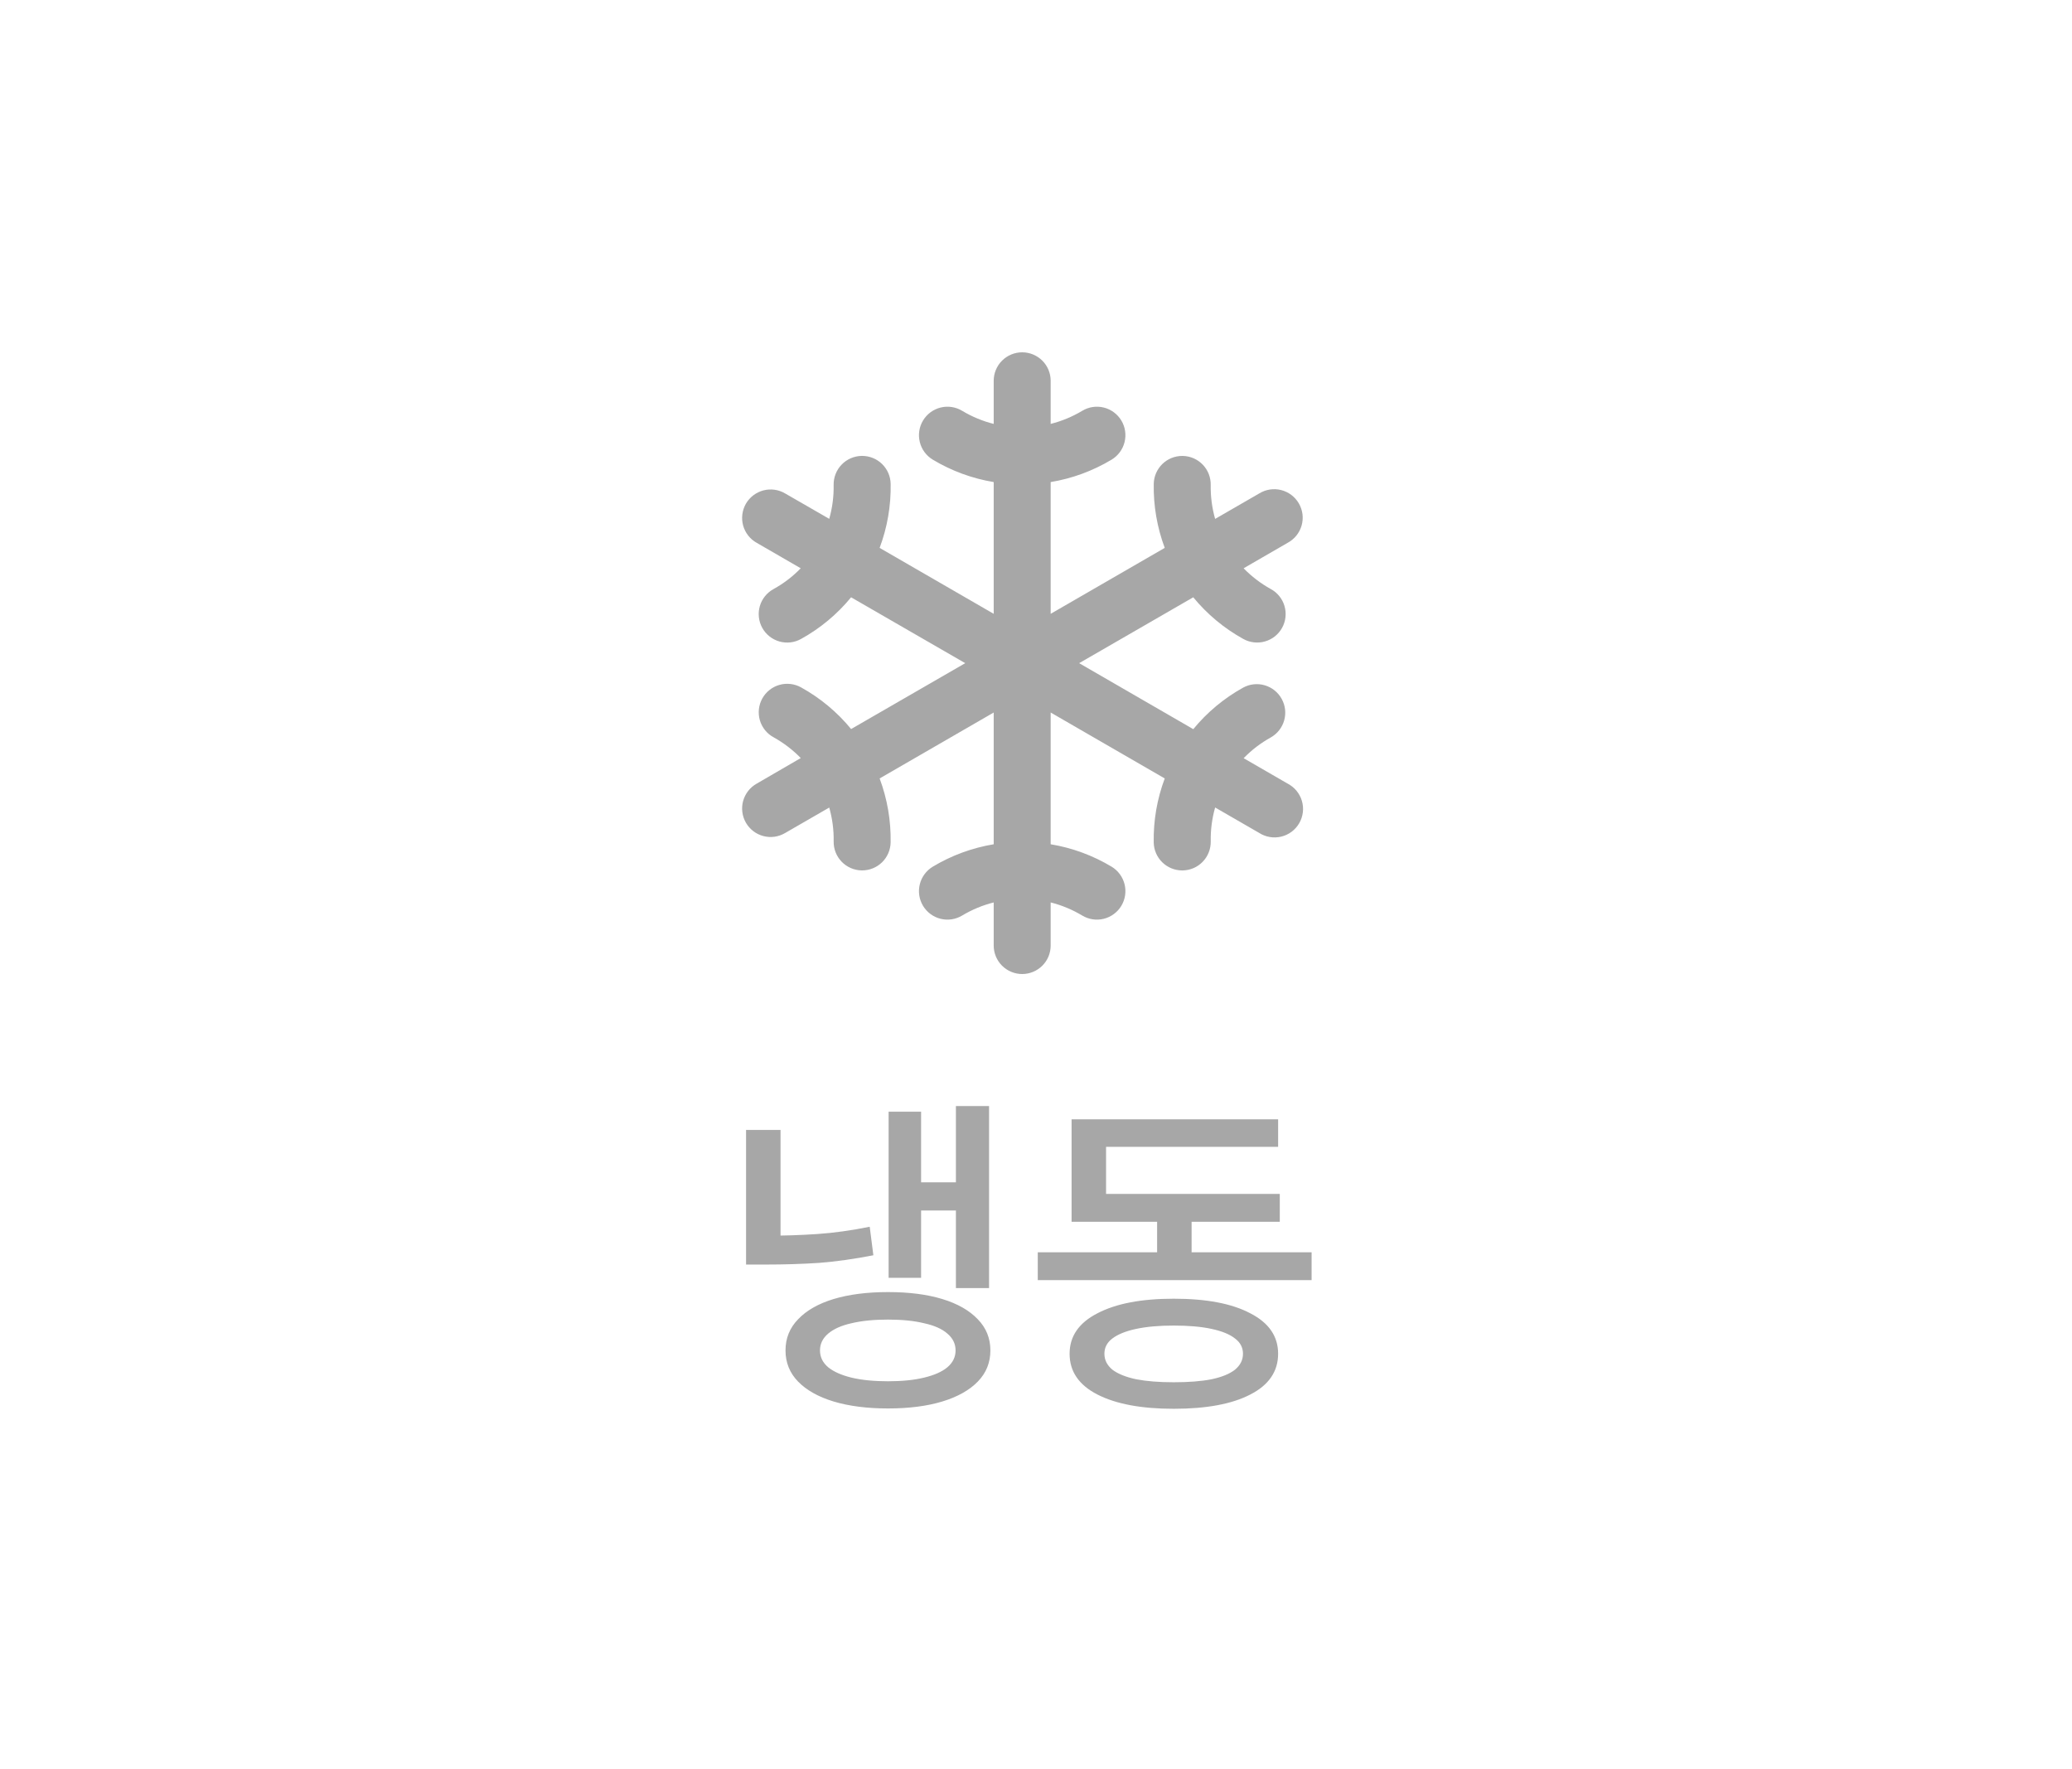
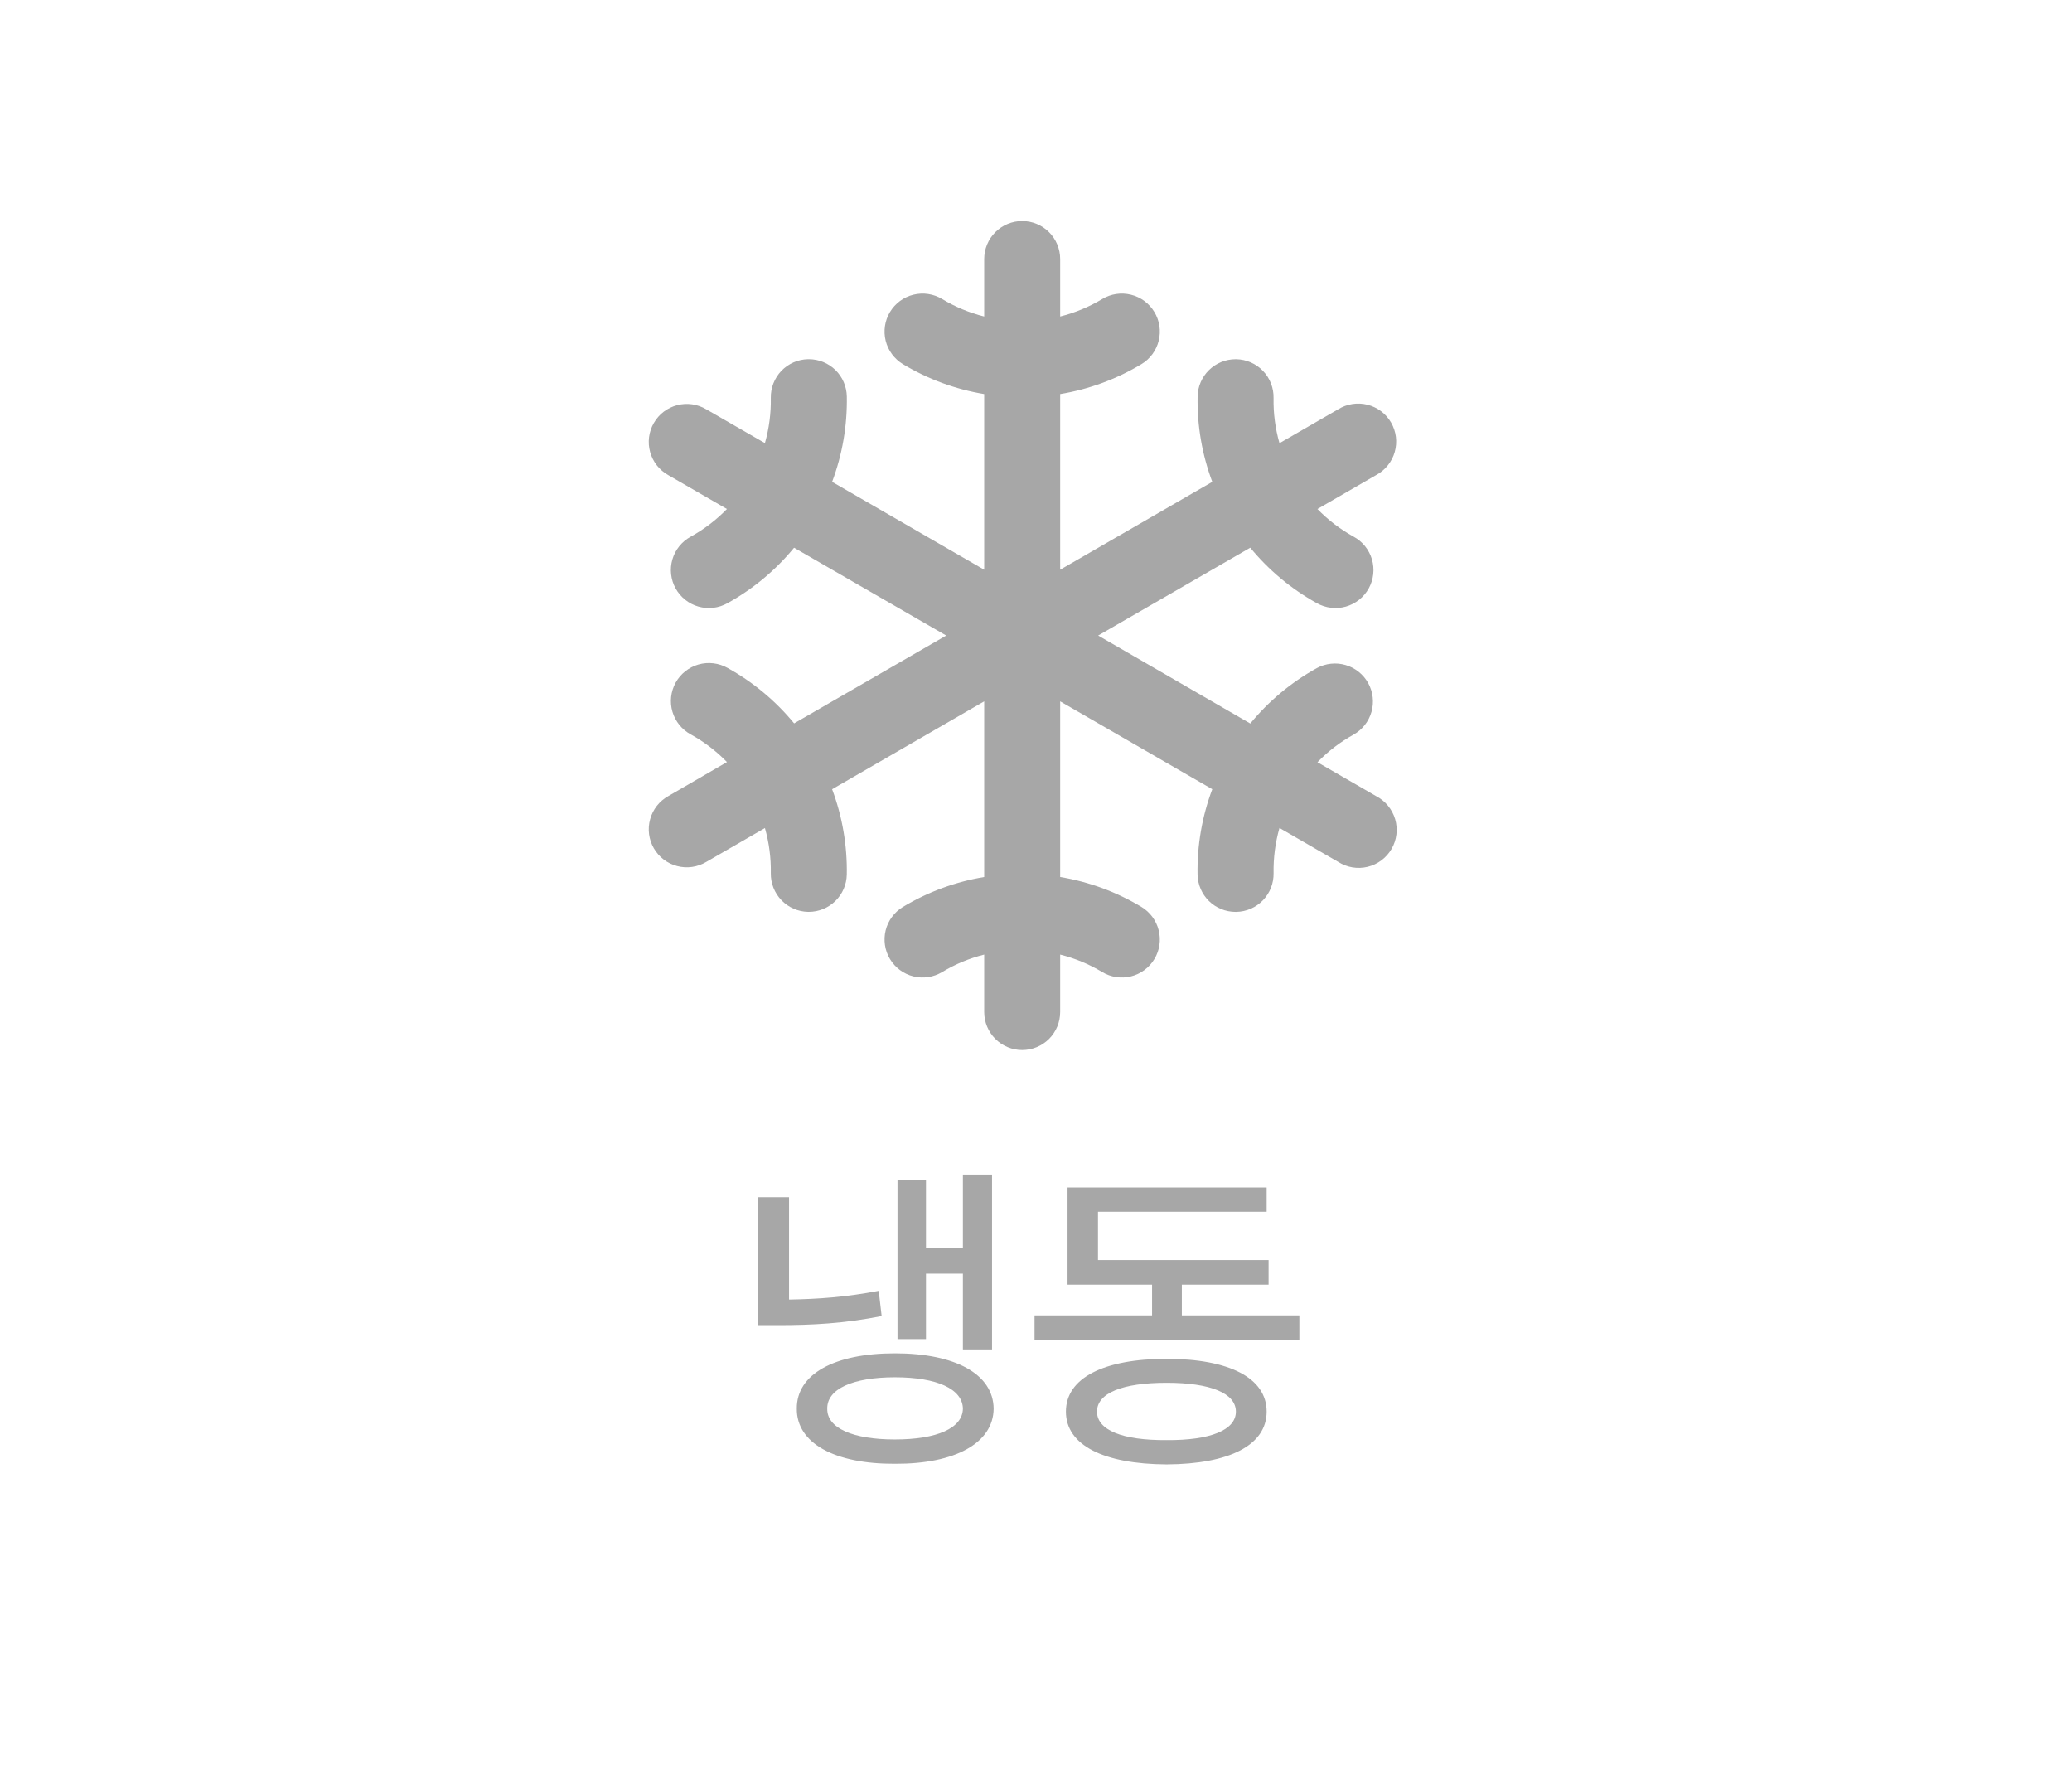
<svg xmlns="http://www.w3.org/2000/svg" width="75" height="64" viewBox="0 0 75 64" fill="none">
-   <path d="M46.609 28.359L45.016 27.439C45.304 27.142 45.635 26.889 45.997 26.689C46.234 26.555 46.409 26.333 46.483 26.072C46.557 25.81 46.525 25.53 46.393 25.292C46.262 25.054 46.041 24.877 45.781 24.801C45.52 24.724 45.239 24.754 45 24.884C44.308 25.267 43.695 25.777 43.193 26.388L39.062 24L43.192 21.616C43.694 22.227 44.307 22.738 44.999 23.121C45.117 23.188 45.248 23.23 45.383 23.246C45.519 23.262 45.656 23.252 45.786 23.214C45.917 23.177 46.04 23.115 46.147 23.03C46.253 22.945 46.342 22.84 46.408 22.721C46.474 22.602 46.515 22.471 46.53 22.335C46.545 22.2 46.533 22.063 46.495 21.933C46.457 21.802 46.393 21.68 46.307 21.574C46.222 21.468 46.116 21.38 45.996 21.316C45.634 21.115 45.303 20.862 45.015 20.566L46.608 19.645C46.73 19.58 46.838 19.491 46.925 19.383C47.011 19.276 47.076 19.152 47.114 19.019C47.152 18.886 47.163 18.747 47.146 18.609C47.129 18.472 47.084 18.34 47.015 18.22C46.946 18.1 46.854 17.996 46.743 17.912C46.633 17.829 46.507 17.769 46.373 17.735C46.239 17.701 46.1 17.695 45.963 17.716C45.826 17.738 45.696 17.786 45.578 17.859L43.984 18.779C43.871 18.381 43.817 17.968 43.824 17.554C43.827 17.418 43.803 17.283 43.754 17.157C43.705 17.03 43.631 16.915 43.537 16.817C43.443 16.719 43.331 16.641 43.206 16.586C43.082 16.532 42.948 16.503 42.812 16.5H42.793C42.523 16.5 42.264 16.606 42.071 16.795C41.878 16.985 41.767 17.242 41.762 17.512C41.748 18.302 41.883 19.088 42.16 19.828L38.031 22.214V17.446C38.811 17.317 39.56 17.041 40.238 16.634C40.472 16.492 40.641 16.264 40.706 15.998C40.772 15.733 40.73 15.452 40.589 15.218C40.448 14.984 40.219 14.815 39.954 14.749C39.688 14.683 39.407 14.726 39.173 14.867C38.818 15.08 38.433 15.24 38.031 15.341V13.781C38.031 13.508 37.923 13.245 37.729 13.052C37.536 12.859 37.273 12.75 37 12.75C36.727 12.75 36.464 12.859 36.271 13.052C36.077 13.245 35.969 13.508 35.969 13.781V15.341C35.567 15.24 35.182 15.08 34.827 14.867C34.593 14.726 34.312 14.683 34.046 14.749C33.781 14.815 33.552 14.984 33.411 15.218C33.27 15.452 33.228 15.733 33.294 15.998C33.359 16.264 33.528 16.492 33.762 16.634C34.44 17.041 35.188 17.317 35.969 17.446V22.214L31.84 19.828C32.118 19.088 32.253 18.302 32.239 17.511C32.234 17.241 32.123 16.983 31.93 16.794C31.737 16.605 31.478 16.499 31.208 16.499H31.188C31.052 16.502 30.918 16.531 30.794 16.585C30.67 16.639 30.558 16.717 30.464 16.815C30.37 16.912 30.296 17.027 30.247 17.153C30.197 17.279 30.173 17.414 30.175 17.549C30.183 17.964 30.129 18.378 30.016 18.777L28.422 17.859C28.305 17.789 28.174 17.743 28.039 17.724C27.904 17.705 27.766 17.713 27.634 17.747C27.502 17.782 27.377 17.842 27.269 17.925C27.16 18.007 27.069 18.111 27 18.229C26.932 18.348 26.888 18.478 26.871 18.614C26.853 18.75 26.863 18.887 26.899 19.019C26.936 19.151 26.998 19.274 27.082 19.381C27.166 19.489 27.271 19.579 27.391 19.645L28.984 20.566C28.696 20.863 28.365 21.116 28.003 21.316C27.883 21.381 27.777 21.469 27.692 21.575C27.606 21.68 27.542 21.802 27.504 21.933C27.466 22.064 27.454 22.201 27.469 22.336C27.484 22.471 27.525 22.602 27.591 22.721C27.657 22.841 27.746 22.946 27.852 23.03C27.959 23.115 28.081 23.178 28.212 23.215C28.343 23.252 28.481 23.263 28.616 23.247C28.751 23.231 28.882 23.188 29 23.121C29.692 22.738 30.305 22.228 30.807 21.616L34.938 24L30.808 26.384C30.306 25.773 29.693 25.262 29.001 24.879C28.883 24.812 28.752 24.77 28.617 24.754C28.482 24.738 28.344 24.748 28.213 24.786C28.082 24.823 27.96 24.885 27.854 24.97C27.747 25.055 27.658 25.16 27.592 25.279C27.526 25.398 27.485 25.529 27.47 25.665C27.455 25.8 27.467 25.937 27.505 26.067C27.543 26.198 27.607 26.32 27.693 26.426C27.778 26.532 27.884 26.62 28.004 26.684C28.366 26.885 28.697 27.138 28.985 27.434L27.391 28.359C27.271 28.426 27.166 28.516 27.082 28.623C26.998 28.731 26.936 28.854 26.899 28.986C26.863 29.117 26.853 29.255 26.871 29.391C26.888 29.526 26.932 29.657 27 29.775C27.069 29.894 27.16 29.997 27.269 30.08C27.377 30.163 27.502 30.223 27.634 30.258C27.766 30.292 27.904 30.3 28.039 30.281C28.174 30.261 28.305 30.215 28.422 30.145L30.016 29.225C30.129 29.624 30.183 30.037 30.176 30.451C30.171 30.724 30.275 30.988 30.465 31.185C30.654 31.381 30.914 31.495 31.188 31.5H31.207C31.477 31.5 31.736 31.394 31.929 31.205C32.122 31.015 32.233 30.758 32.238 30.488C32.252 29.698 32.117 28.912 31.84 28.172L35.969 25.786V30.554C35.188 30.683 34.44 30.959 33.762 31.366C33.528 31.508 33.359 31.736 33.294 32.002C33.228 32.267 33.27 32.548 33.411 32.782C33.552 33.016 33.781 33.185 34.046 33.251C34.312 33.317 34.593 33.274 34.827 33.133C35.182 32.92 35.567 32.76 35.969 32.659V34.219C35.969 34.492 36.077 34.755 36.271 34.948C36.464 35.141 36.727 35.25 37 35.25C37.273 35.25 37.536 35.141 37.729 34.948C37.923 34.755 38.031 34.492 38.031 34.219V32.659C38.433 32.76 38.818 32.92 39.173 33.133C39.407 33.274 39.688 33.317 39.954 33.251C40.219 33.185 40.448 33.016 40.589 32.782C40.73 32.548 40.772 32.267 40.706 32.002C40.641 31.736 40.472 31.508 40.238 31.366C39.56 30.959 38.811 30.683 38.031 30.554V25.786L42.16 28.172C41.882 28.912 41.747 29.698 41.761 30.489C41.766 30.759 41.877 31.017 42.07 31.206C42.263 31.395 42.522 31.501 42.792 31.501H42.812C42.948 31.498 43.081 31.469 43.206 31.415C43.33 31.361 43.442 31.283 43.536 31.185C43.63 31.088 43.704 30.973 43.753 30.847C43.803 30.721 43.827 30.586 43.825 30.451C43.817 30.036 43.871 29.622 43.984 29.223L45.578 30.143C45.696 30.218 45.827 30.269 45.964 30.292C46.102 30.315 46.243 30.31 46.378 30.277C46.514 30.245 46.641 30.184 46.753 30.101C46.865 30.017 46.958 29.912 47.028 29.791C47.098 29.671 47.142 29.537 47.159 29.398C47.176 29.26 47.164 29.12 47.125 28.986C47.086 28.852 47.02 28.727 46.931 28.62C46.843 28.512 46.733 28.424 46.609 28.359Z" fill="#A7A7A7" />
-   <path d="M34.601 40.028H35.801V46.616H34.601V40.028ZM33.005 42.788H34.925V43.808H33.005V42.788ZM32.165 40.232H33.341V46.244H32.165V40.232ZM32.141 46.76C32.901 46.76 33.557 46.844 34.109 47.012C34.661 47.18 35.089 47.424 35.393 47.744C35.697 48.056 35.849 48.432 35.849 48.872C35.849 49.312 35.697 49.688 35.393 50C35.089 50.312 34.661 50.552 34.109 50.72C33.557 50.888 32.901 50.972 32.141 50.972C31.389 50.972 30.733 50.888 30.173 50.72C29.621 50.552 29.193 50.312 28.889 50C28.585 49.688 28.433 49.312 28.433 48.872C28.433 48.432 28.585 48.056 28.889 47.744C29.193 47.424 29.621 47.18 30.173 47.012C30.733 46.844 31.389 46.76 32.141 46.76ZM32.141 47.756C31.629 47.756 31.189 47.8 30.821 47.888C30.461 47.968 30.181 48.092 29.981 48.26C29.781 48.428 29.681 48.632 29.681 48.872C29.681 49.112 29.781 49.316 29.981 49.484C30.181 49.644 30.461 49.768 30.821 49.856C31.189 49.944 31.629 49.988 32.141 49.988C32.653 49.988 33.089 49.944 33.449 49.856C33.817 49.768 34.097 49.644 34.289 49.484C34.489 49.316 34.589 49.112 34.589 48.872C34.589 48.632 34.489 48.428 34.289 48.26C34.097 48.092 33.817 47.968 33.449 47.888C33.089 47.8 32.653 47.756 32.141 47.756ZM27.005 40.892H28.253V45.08H27.005V40.892ZM27.005 44.72H27.725C28.365 44.72 28.981 44.7 29.573 44.66C30.173 44.62 30.809 44.532 31.481 44.396L31.613 45.428C30.917 45.564 30.261 45.656 29.645 45.704C29.029 45.744 28.389 45.764 27.725 45.764H27.005V44.72ZM37.564 45.32H47.476V46.328H37.564V45.32ZM41.884 43.604H43.132V45.716H41.884V43.604ZM38.788 43.208H46.324V44.216H38.788V43.208ZM38.788 40.508H46.264V41.504H40.036V43.832H38.788V40.508ZM42.484 47C43.668 47 44.592 47.176 45.256 47.528C45.928 47.872 46.264 48.36 46.264 48.992C46.264 49.632 45.928 50.124 45.256 50.468C44.592 50.812 43.668 50.984 42.484 50.984C41.316 50.984 40.396 50.812 39.724 50.468C39.052 50.124 38.716 49.632 38.716 48.992C38.716 48.36 39.052 47.872 39.724 47.528C40.396 47.176 41.316 47 42.484 47ZM42.484 47.972C41.956 47.972 41.504 48.012 41.128 48.092C40.752 48.172 40.464 48.288 40.264 48.44C40.072 48.584 39.976 48.768 39.976 48.992C39.976 49.216 40.072 49.408 40.264 49.568C40.464 49.72 40.752 49.836 41.128 49.916C41.504 49.988 41.956 50.024 42.484 50.024C43.028 50.024 43.484 49.988 43.852 49.916C44.228 49.836 44.512 49.72 44.704 49.568C44.896 49.408 44.992 49.216 44.992 48.992C44.992 48.768 44.896 48.584 44.704 48.44C44.512 48.288 44.228 48.172 43.852 48.092C43.484 48.012 43.028 47.972 42.484 47.972Z" fill="#A7A7A7" />
+   <path d="M49.813 28.812L47.688 27.585C48.072 27.189 48.513 26.852 48.996 26.585C49.312 26.407 49.545 26.111 49.644 25.762C49.743 25.413 49.7 25.04 49.525 24.722C49.349 24.405 49.056 24.17 48.708 24.068C48.36 23.966 47.985 24.006 47.666 24.178C46.744 24.689 45.926 25.369 45.257 26.184L39.75 23L45.256 19.821C45.925 20.636 46.743 21.317 47.665 21.828C47.824 21.917 47.998 21.974 48.178 21.995C48.358 22.017 48.541 22.002 48.716 21.953C48.89 21.903 49.053 21.819 49.196 21.706C49.338 21.594 49.456 21.454 49.544 21.295C49.632 21.136 49.687 20.961 49.707 20.781C49.727 20.6 49.711 20.418 49.66 20.243C49.609 20.069 49.524 19.907 49.41 19.765C49.296 19.624 49.155 19.507 48.995 19.421C48.512 19.154 48.071 18.817 47.687 18.421L49.812 17.193C49.974 17.106 50.117 16.988 50.233 16.844C50.349 16.701 50.435 16.535 50.485 16.358C50.536 16.181 50.55 15.995 50.528 15.812C50.505 15.63 50.446 15.453 50.354 15.293C50.262 15.134 50.139 14.994 49.992 14.883C49.845 14.772 49.677 14.692 49.498 14.647C49.319 14.602 49.133 14.594 48.951 14.622C48.769 14.65 48.594 14.715 48.438 14.812L46.313 16.039C46.161 15.508 46.089 14.957 46.099 14.405C46.103 14.224 46.071 14.044 46.006 13.876C45.94 13.707 45.842 13.553 45.716 13.422C45.591 13.292 45.441 13.188 45.275 13.115C45.11 13.043 44.931 13.003 44.75 13H44.725C44.364 13 44.019 13.141 43.761 13.394C43.504 13.646 43.356 13.989 43.35 14.349C43.33 15.403 43.511 16.451 43.881 17.438L38.375 20.618V14.261C39.416 14.089 40.414 13.722 41.317 13.178C41.63 12.99 41.854 12.685 41.942 12.331C42.03 11.977 41.974 11.603 41.785 11.291C41.597 10.978 41.292 10.753 40.938 10.666C40.584 10.578 40.21 10.634 39.898 10.822C39.424 11.107 38.911 11.32 38.375 11.454V9.375C38.375 9.01 38.23 8.661 37.973 8.403C37.715 8.145 37.365 8 37 8C36.636 8 36.286 8.145 36.028 8.403C35.77 8.661 35.625 9.01 35.625 9.375V11.454C35.089 11.32 34.576 11.107 34.103 10.822C33.79 10.634 33.416 10.578 33.062 10.666C32.708 10.753 32.404 10.978 32.215 11.291C32.027 11.603 31.971 11.977 32.058 12.331C32.146 12.685 32.371 12.99 32.683 13.178C33.587 13.722 34.585 14.089 35.625 14.261V20.618L30.12 17.438C30.491 16.451 30.671 15.402 30.652 14.348C30.645 13.988 30.498 13.645 30.241 13.392C29.983 13.14 29.637 12.999 29.277 12.999H29.25C29.07 13.002 28.892 13.041 28.726 13.113C28.561 13.185 28.411 13.29 28.285 13.419C28.16 13.55 28.062 13.703 27.996 13.871C27.93 14.039 27.898 14.219 27.901 14.399C27.911 14.953 27.839 15.504 27.688 16.036L25.563 14.812C25.406 14.719 25.233 14.658 25.052 14.632C24.872 14.606 24.688 14.617 24.512 14.663C24.336 14.709 24.17 14.789 24.025 14.899C23.88 15.01 23.759 15.148 23.668 15.306C23.576 15.464 23.518 15.638 23.494 15.819C23.471 15.999 23.484 16.183 23.533 16.359C23.581 16.534 23.664 16.698 23.776 16.842C23.889 16.985 24.029 17.105 24.188 17.194L26.313 18.421C25.928 18.817 25.487 19.154 25.004 19.421C24.844 19.508 24.703 19.625 24.589 19.766C24.475 19.907 24.39 20.07 24.339 20.244C24.288 20.418 24.272 20.601 24.292 20.781C24.312 20.962 24.367 21.137 24.455 21.295C24.543 21.454 24.662 21.594 24.804 21.707C24.946 21.82 25.109 21.904 25.284 21.953C25.458 22.003 25.641 22.017 25.821 21.996C26.002 21.974 26.176 21.917 26.334 21.828C27.257 21.317 28.074 20.637 28.743 19.822L34.25 23L28.745 26.179C28.075 25.364 27.258 24.683 26.335 24.172C26.177 24.083 26.003 24.026 25.823 24.005C25.642 23.983 25.46 23.998 25.285 24.047C25.11 24.097 24.947 24.181 24.805 24.294C24.663 24.406 24.544 24.546 24.456 24.705C24.369 24.864 24.313 25.039 24.293 25.219C24.273 25.4 24.289 25.582 24.34 25.757C24.391 25.931 24.477 26.093 24.591 26.235C24.705 26.376 24.846 26.493 25.005 26.579C25.488 26.846 25.929 27.183 26.314 27.579L24.188 28.812C24.029 28.901 23.889 29.021 23.776 29.164C23.664 29.308 23.581 29.472 23.533 29.648C23.484 29.823 23.471 30.007 23.494 30.188C23.518 30.368 23.576 30.543 23.668 30.701C23.759 30.858 23.88 30.996 24.025 31.107C24.17 31.217 24.336 31.298 24.512 31.343C24.688 31.389 24.872 31.4 25.052 31.374C25.233 31.348 25.406 31.287 25.563 31.194L27.688 29.967C27.839 30.498 27.911 31.049 27.901 31.601C27.895 31.965 28.034 32.317 28.287 32.58C28.539 32.842 28.886 32.993 29.25 33H29.276C29.636 33 29.982 32.859 30.239 32.606C30.496 32.354 30.644 32.011 30.651 31.651C30.67 30.597 30.49 29.549 30.12 28.562L35.625 25.382V31.739C34.585 31.911 33.587 32.278 32.683 32.822C32.371 33.01 32.146 33.315 32.058 33.669C31.971 34.023 32.027 34.397 32.215 34.709C32.404 35.022 32.708 35.247 33.062 35.334C33.416 35.422 33.79 35.366 34.103 35.178C34.576 34.893 35.089 34.68 35.625 34.546V36.625C35.625 36.99 35.77 37.339 36.028 37.597C36.286 37.855 36.636 38 37 38C37.365 38 37.715 37.855 37.973 37.597C38.23 37.339 38.375 36.99 38.375 36.625V34.546C38.911 34.68 39.424 34.893 39.898 35.178C40.21 35.366 40.584 35.422 40.938 35.334C41.292 35.247 41.597 35.022 41.785 34.709C41.974 34.397 42.03 34.023 41.942 33.669C41.854 33.315 41.63 33.01 41.317 32.822C40.414 32.278 39.416 31.911 38.375 31.739V25.382L43.881 28.562C43.51 29.549 43.329 30.598 43.348 31.652C43.355 32.012 43.503 32.355 43.76 32.608C44.017 32.86 44.363 33.001 44.723 33.001H44.75C44.931 32.998 45.109 32.959 45.275 32.887C45.44 32.815 45.59 32.711 45.715 32.581C45.84 32.45 45.939 32.297 46.005 32.129C46.071 31.961 46.103 31.781 46.1 31.601C46.09 31.047 46.161 30.496 46.313 29.964L48.438 31.191C48.594 31.291 48.77 31.359 48.953 31.39C49.136 31.42 49.324 31.414 49.505 31.37C49.685 31.326 49.855 31.246 50.004 31.135C50.153 31.023 50.278 30.883 50.371 30.722C50.464 30.561 50.524 30.383 50.546 30.198C50.568 30.013 50.553 29.826 50.501 29.648C50.448 29.469 50.36 29.303 50.242 29.16C50.124 29.016 49.978 28.898 49.813 28.812Z" fill="#A7A7A7" />
+   <path d="M35.909 42.508V48.836H34.854V46.094H33.518V48.461H32.487V42.695H33.518V45.18H34.854V42.508H35.909ZM32.393 48.977C34.573 48.977 35.956 49.727 35.967 50.98C35.956 52.223 34.573 52.984 32.393 52.973C30.202 52.984 28.831 52.223 28.842 50.98C28.831 49.727 30.202 48.977 32.393 48.977ZM32.393 49.844C30.87 49.844 29.932 50.266 29.944 50.98C29.932 51.684 30.87 52.094 32.393 52.094C33.917 52.094 34.842 51.684 34.854 50.98C34.842 50.266 33.917 49.844 32.393 49.844ZM28.561 43.328V47.031C29.616 47.014 30.618 46.943 31.807 46.715L31.913 47.629C30.542 47.898 29.405 47.957 28.139 47.957H27.448V43.328H28.561ZM47.033 47.605V48.496H37.447V47.605H41.701V46.492H38.642V42.977H45.849V43.855H39.744V45.602H45.919V46.492H42.779V47.605H47.033ZM42.228 49.176C44.49 49.176 45.849 49.867 45.849 51.086C45.849 52.305 44.49 52.984 42.228 52.996C39.955 52.984 38.583 52.305 38.583 51.086C38.583 49.867 39.955 49.176 42.228 49.176ZM42.228 50.043C40.623 50.043 39.708 50.418 39.708 51.086C39.708 51.754 40.623 52.129 42.228 52.117C43.81 52.129 44.736 51.754 44.736 51.086C44.736 50.418 43.81 50.043 42.228 50.043Z" fill="#A7A7A7" />
</svg>
